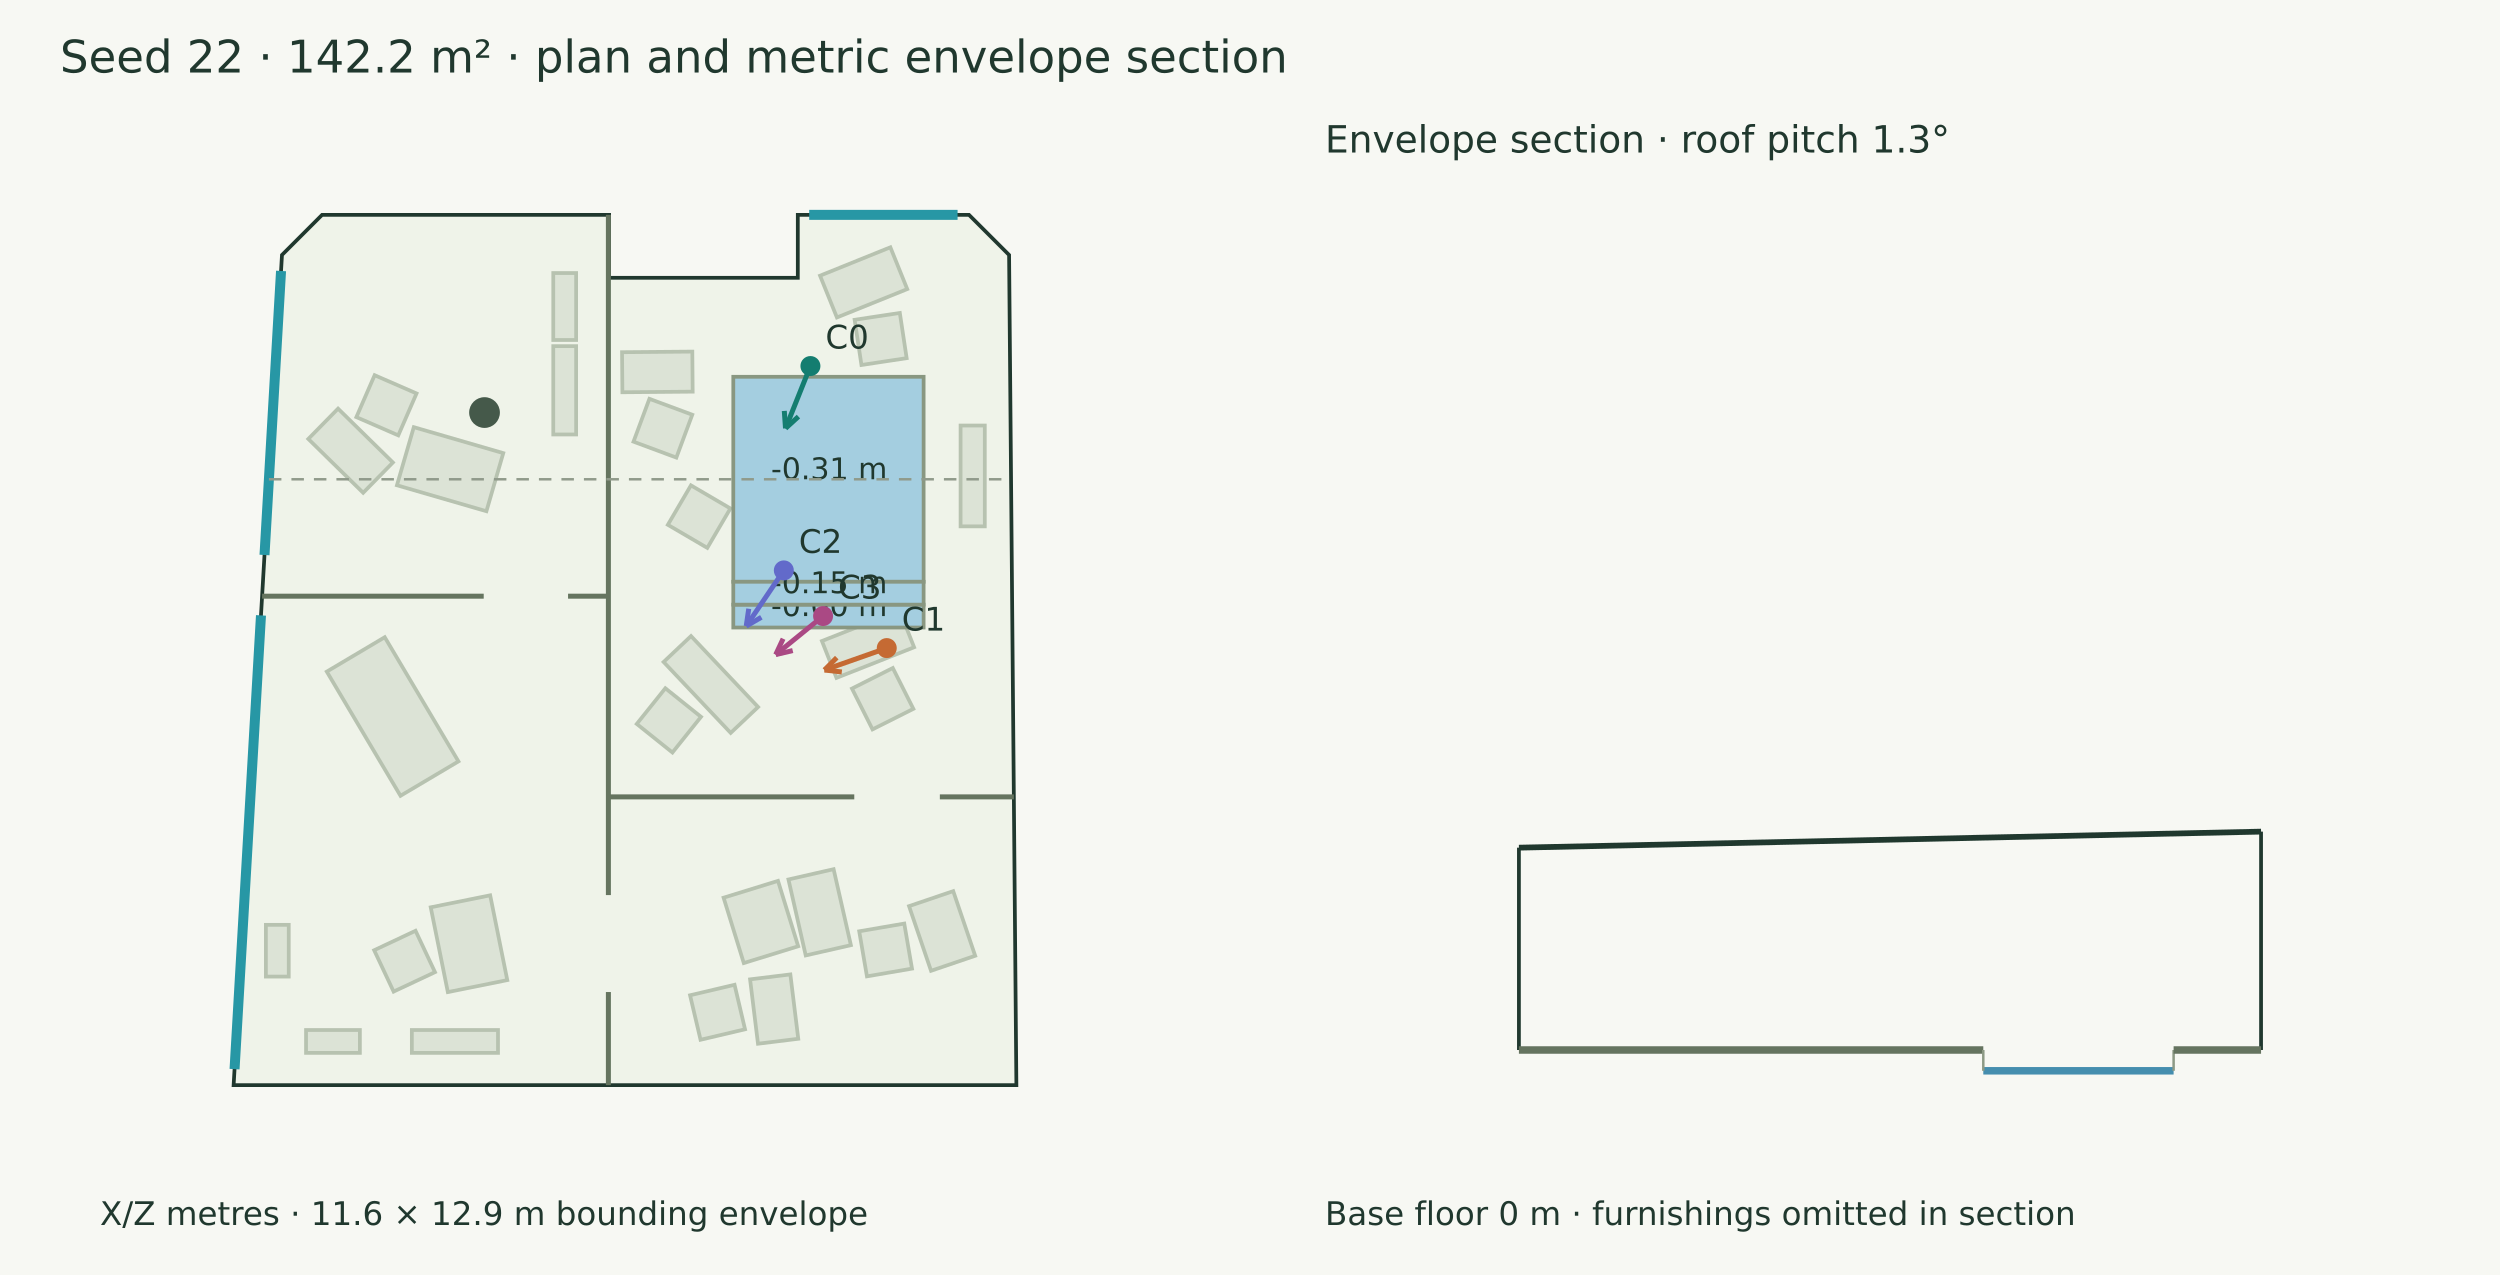
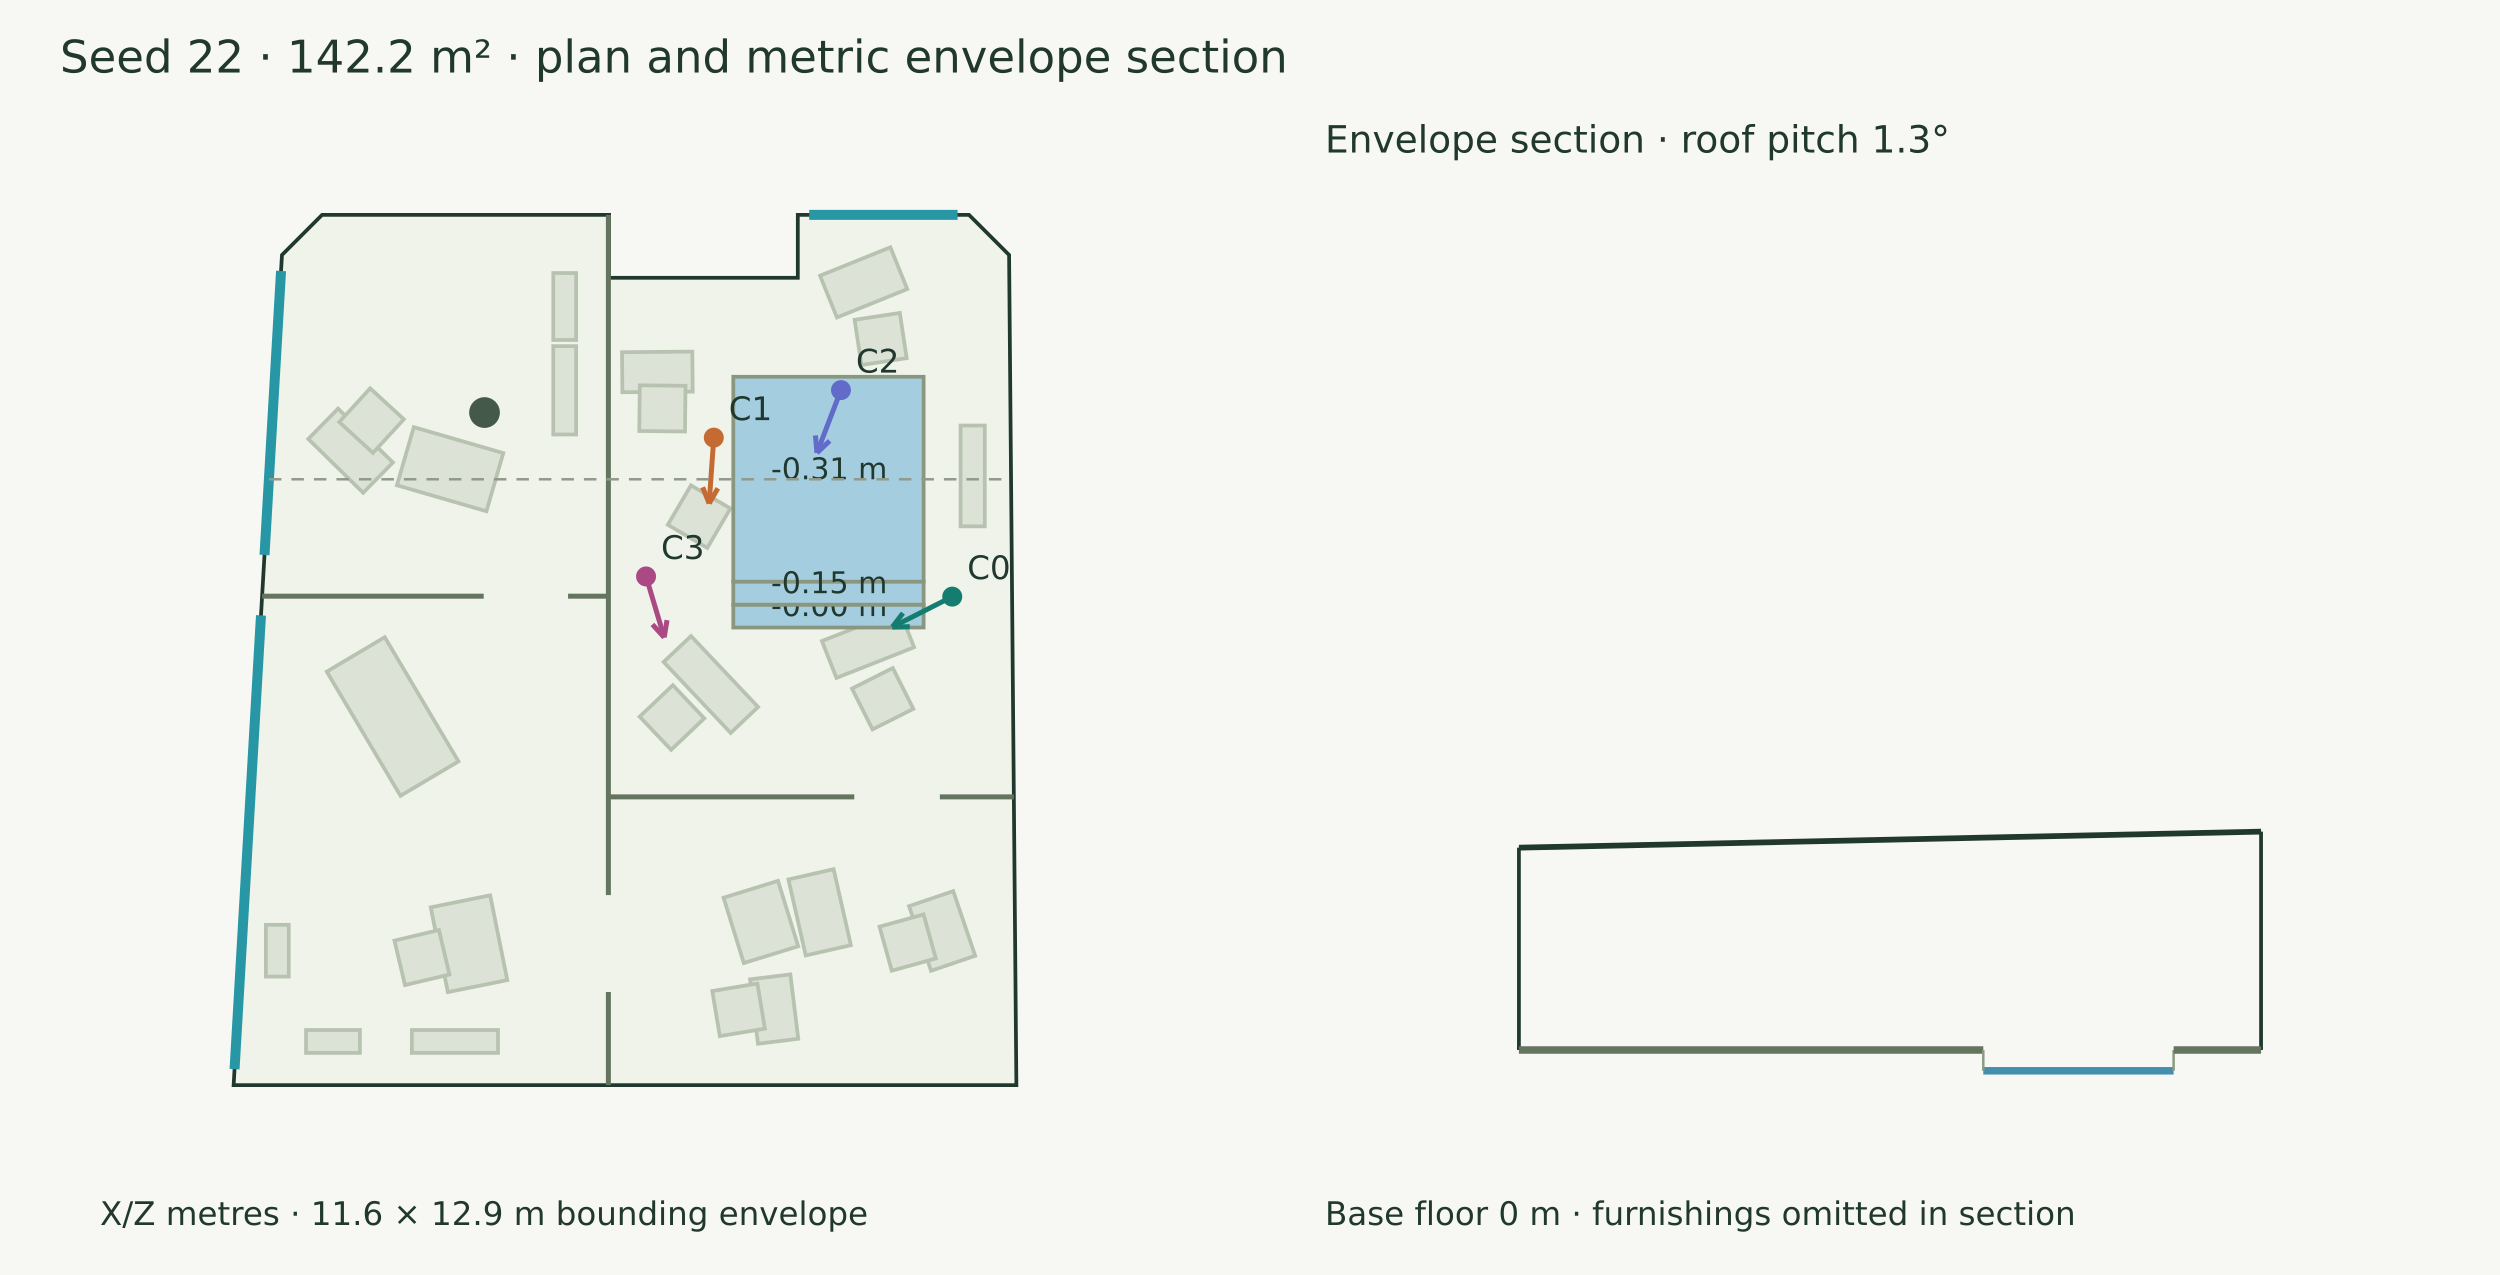
<svg xmlns="http://www.w3.org/2000/svg" width="1000" height="510" viewBox="0 0 1000 510">
  <rect width="100%" height="100%" fill="#f7f8f3" />
  <g font-family="DejaVu Sans" fill="#20382e">
    <text x="24.000" y="29.000" font-size="18">Seed 22 · 142.2 m² · plan and metric envelope section</text>
    <polygon points="128.836,85.944 243.647,85.944 243.647,111.112 319.120,111.112 319.120,85.944 387.589,85.944 403.634,101.989 406.552,434.056 93.448,434.056 112.791,101.989" fill="#eff3e9" stroke="#20382e" stroke-width="1.5" />
    <polygon points="194.565,204.488 158.776,194.110 165.515,170.869 201.305,181.247" fill="#dce3d6" stroke="#b7c2b0" stroke-width="1.5" />
    <polygon points="145.262,197.113 123.321,175.580 135.218,163.457 157.160,184.990" fill="#dce3d6" stroke="#b7c2b0" stroke-width="1.5" />
-     <polygon points="159.313,174.146 142.549,166.847 149.848,150.083 166.612,157.382" fill="#dce3d6" stroke="#b7c2b0" stroke-width="1.5" />
+     <polygon points="149.182,181.173 135.706,168.815 148.064,155.340 161.539,167.697" fill="#dce3d6" stroke="#b7c2b0" stroke-width="1.5" />
    <polygon points="221.308,173.791 221.308,138.459 230.450,138.459 230.450,173.791" fill="#dce3d6" stroke="#b7c2b0" stroke-width="1.5" />
    <polygon points="221.308,135.997 221.308,109.219 230.450,109.219 230.450,135.997" fill="#dce3d6" stroke="#b7c2b0" stroke-width="1.5" />
    <polygon points="303.881,182.355 343.920,187.228 341.612,206.193 301.573,201.320" fill="#dce3d6" stroke="#b7c2b0" stroke-width="1.5" />
    <polygon points="276.377,194.144 292.154,203.385 282.913,219.162 267.136,209.921" fill="#dce3d6" stroke="#b7c2b0" stroke-width="1.5" />
    <polygon points="276.404,254.426 303.234,282.802 292.274,293.165 265.444,264.789" fill="#dce3d6" stroke="#b7c2b0" stroke-width="1.5" />
-     <polygon points="266.133,275.303 280.404,286.733 268.973,301.004 254.703,289.573" fill="#dce3d6" stroke="#b7c2b0" stroke-width="1.5" />
+     <polygon points="269.126,274.076 281.711,287.339 268.448,299.924 255.862,286.661" fill="#dce3d6" stroke="#b7c2b0" stroke-width="1.5" />
    <polygon points="248.815,140.883 276.925,140.638 277.064,156.659 248.954,156.904" fill="#dce3d6" stroke="#b7c2b0" stroke-width="1.5" />
-     <polygon points="259.764,159.530 276.904,165.897 270.538,183.037 253.398,176.670" fill="#dce3d6" stroke="#b7c2b0" stroke-width="1.5" />
+     <polygon points="255.917,154.116 274.200,154.318 273.999,172.601 255.716,172.399" fill="#dce3d6" stroke="#b7c2b0" stroke-width="1.5" />
    <polygon points="328.770,256.403 359.811,244.146 365.637,258.900 334.596,271.158" fill="#dce3d6" stroke="#b7c2b0" stroke-width="1.5" />
    <polygon points="340.786,275.421 357.118,267.201 365.338,283.533 349.006,291.753" fill="#dce3d6" stroke="#b7c2b0" stroke-width="1.5" />
    <polygon points="328.018,110.270 356.144,98.912 362.895,115.631 334.770,126.989" fill="#dce3d6" stroke="#b7c2b0" stroke-width="1.5" />
    <polygon points="341.850,127.913 359.929,125.181 362.661,143.260 344.582,145.992" fill="#dce3d6" stroke="#b7c2b0" stroke-width="1.5" />
    <polygon points="333.438,347.674 340.353,378.062 322.292,382.172 315.378,351.784" fill="#dce3d6" stroke="#b7c2b0" stroke-width="1.5" />
    <polygon points="311.197,352.353 319.274,378.502 297.515,385.223 289.438,359.074" fill="#dce3d6" stroke="#b7c2b0" stroke-width="1.5" />
    <polygon points="381.283,356.448 390.075,382.304 372.411,388.311 363.619,362.454" fill="#dce3d6" stroke="#b7c2b0" stroke-width="1.5" />
-     <polygon points="361.705,369.425 364.801,387.445 346.781,390.541 343.685,372.521" fill="#dce3d6" stroke="#b7c2b0" stroke-width="1.5" />
+     <polygon points="369.428,365.767 374.324,383.383 356.708,388.279 351.812,370.663" fill="#dce3d6" stroke="#b7c2b0" stroke-width="1.5" />
    <polygon points="316.139,389.765 319.305,415.510 303.196,417.491 300.030,391.746" fill="#dce3d6" stroke="#b7c2b0" stroke-width="1.5" />
-     <polygon points="293.820,393.913 298.016,411.709 280.220,415.906 276.024,398.110" fill="#dce3d6" stroke="#b7c2b0" stroke-width="1.5" />
+     <polygon points="302.960,393.416 305.954,411.453 287.917,414.447 284.923,396.410" fill="#dce3d6" stroke="#b7c2b0" stroke-width="1.5" />
    <polygon points="196.064,358.125 202.912,392.036 179.139,396.837 172.290,362.926" fill="#dce3d6" stroke="#b7c2b0" stroke-width="1.5" />
-     <polygon points="166.211,372.307 173.992,388.853 157.446,396.634 149.665,380.088" fill="#dce3d6" stroke="#b7c2b0" stroke-width="1.5" />
+     <polygon points="175.568,372.014 179.794,389.803 162.005,394.030 157.779,376.241" fill="#dce3d6" stroke="#b7c2b0" stroke-width="1.5" />
    <polygon points="160.197,318.316 130.713,268.644 153.894,254.885 183.378,304.557" fill="#dce3d6" stroke="#b7c2b0" stroke-width="1.5" />
    <polygon points="143.948,421.149 122.418,421.149 122.418,412.007 143.948,412.007" fill="#dce3d6" stroke="#b7c2b0" stroke-width="1.5" />
    <polygon points="115.496,369.939 115.496,390.634 106.354,390.634 106.354,369.939" fill="#dce3d6" stroke="#b7c2b0" stroke-width="1.5" />
    <polygon points="199.199,421.149 164.742,421.149 164.742,412.007 199.199,412.007" fill="#dce3d6" stroke="#b7c2b0" stroke-width="1.5" />
    <polygon points="393.915,170.211 393.915,210.544 384.235,210.544 384.235,170.211" fill="#dce3d6" stroke="#b7c2b0" stroke-width="1.5" />
    <polygon points="293.317,150.715 369.445,150.715 369.445,232.710 293.317,232.710" fill="#a4cee0" stroke="#899781" stroke-width="1.5" />
    <text x="308.381" y="191.713" font-size="12">-0.31 m</text>
    <polygon points="293.317,241.860 369.445,241.860 369.445,251.009 293.317,251.009" fill="#a4cee0" stroke="#899781" stroke-width="1.5" />
    <text x="308.381" y="246.434" font-size="12">-0.00 m</text>
    <polygon points="293.317,232.710 369.445,232.710 369.445,241.860 293.317,241.860" fill="#a4cee0" stroke="#899781" stroke-width="1.5" />
    <text x="308.381" y="237.285" font-size="12">-0.15 m</text>
    <circle cx="193.81" cy="165.021" r="6.147" fill="#45594a" />
    <path d="M243.356,85.944 L243.356,358.035" stroke="#65745f" stroke-width="2" fill="none" />
    <path d="M243.356,396.812 L243.356,434.056" stroke="#65745f" stroke-width="2" fill="none" />
    <path d="M243.356,318.751 L341.713,318.751" stroke="#65745f" stroke-width="2" fill="none" />
    <path d="M375.941,318.751 L405.539,318.751" stroke="#65745f" stroke-width="2" fill="none" />
    <path d="M104.841,238.474 L193.486,238.474" stroke="#65745f" stroke-width="2" fill="none" />
    <path d="M227.223,238.474 L243.356,238.474" stroke="#65745f" stroke-width="2" fill="none" />
    <path d="M323.681,85.944 L383.029,85.944" stroke="#2797a5" stroke-width="4" fill="none" />
    <path d="M93.820,427.658 L104.393,246.158" stroke="#2797a5" stroke-width="4" fill="none" />
    <path d="M105.800,221.999 L112.419,108.386" stroke="#2797a5" stroke-width="4" fill="none" />
-     <path d="M324.171,146.418 L314.206,171.350" stroke="#147d70" stroke-width="2" fill="none" />
-     <path d="M314.206,171.350 L313.718,164.367" stroke="#147d70" stroke-width="2" fill="none" />
-     <path d="M314.206,171.350 L319.373,166.627" stroke="#147d70" stroke-width="2" fill="none" />
-     <circle cx="324.171" cy="146.418" r="4" fill="#147d70" />
-     <text x="330.171" y="139.418" font-size="13">C0</text>
-     <path d="M354.702,259.233 L329.769,268.004" stroke="#c56a33" stroke-width="2" fill="none" />
-     <path d="M329.769,268.004 L334.705,263.040" stroke="#c56a33" stroke-width="2" fill="none" />
-     <path d="M329.769,268.004 L336.726,268.784" stroke="#c56a33" stroke-width="2" fill="none" />
-     <circle cx="354.702" cy="259.233" r="4" fill="#c56a33" />
-     <text x="360.702" y="252.233" font-size="13">C1</text>
-     <path d="M313.531,228.163 L298.492,250.427" stroke="#626aca" stroke-width="2" fill="none" />
-     <path d="M298.492,250.427 L299.497,243.500" stroke="#626aca" stroke-width="2" fill="none" />
-     <path d="M298.492,250.427 L304.543,246.908" stroke="#626aca" stroke-width="2" fill="none" />
-     <circle cx="313.531" cy="228.163" r="4" fill="#626aca" />
-     <text x="319.531" y="221.163" font-size="13">C2</text>
-     <path d="M329.227,246.423 L310.280,261.839" stroke="#aa4984" stroke-width="2" fill="none" />
-     <path d="M310.280,261.839 L313.247,255.499" stroke="#aa4984" stroke-width="2" fill="none" />
-     <path d="M310.280,261.839 L317.090,260.223" stroke="#aa4984" stroke-width="2" fill="none" />
-     <circle cx="329.227" cy="246.423" r="4" fill="#aa4984" />
-     <text x="335.227" y="239.423" font-size="13">C3</text>
+     <path d="M380.902,238.649 L356.932,250.811" stroke="#147d70" stroke-width="2" fill="none" />
+     <path d="M356.932,250.811 L361.175,245.244" stroke="#147d70" stroke-width="2" fill="none" />
+     <path d="M356.932,250.811 L363.930,250.674" stroke="#147d70" stroke-width="2" fill="none" />
+     <circle cx="380.902" cy="238.649" r="4" fill="#147d70" />
+     <text x="386.902" y="231.649" font-size="13">C0</text>
+     <path d="M285.515,175.053 L283.653,201.396" stroke="#c56a33" stroke-width="2" fill="none" />
+     <path d="M283.653,201.396 L281.060,194.894" stroke="#c56a33" stroke-width="2" fill="none" />
+     <path d="M283.653,201.396 L287.135,195.323" stroke="#c56a33" stroke-width="2" fill="none" />
+     <circle cx="285.515" cy="175.053" r="4" fill="#c56a33" />
+     <text x="291.515" y="168.053" font-size="13">C1</text>
+     <path d="M336.384,156.038 L326.768,181.144" stroke="#626aca" stroke-width="2" fill="none" />
+     <path d="M326.768,181.144 L326.179,174.169" stroke="#626aca" stroke-width="2" fill="none" />
+     <path d="M326.768,181.144 L331.866,176.347" stroke="#626aca" stroke-width="2" fill="none" />
+     <circle cx="336.384" cy="156.038" r="4" fill="#626aca" />
+     <text x="342.384" y="149.038" font-size="13">C2</text>
+     <path d="M258.424,230.582 L265.677,254.958" stroke="#aa4984" stroke-width="2" fill="none" />
+     <path d="M265.677,254.958 L260.961,249.785" stroke="#aa4984" stroke-width="2" fill="none" />
+     <path d="M265.677,254.958 L266.798,248.048" stroke="#aa4984" stroke-width="2" fill="none" />
+     <circle cx="258.424" cy="230.582" r="4" fill="#aa4984" />
+     <text x="264.424" y="223.582" font-size="13">C3</text>
    <text x="40.000" y="490.000" font-size="13">X/Z metres · 11.6 × 12.9 m bounding envelope</text>
    <path d="M107.565,191.713 L404.422,191.713" stroke="#909a8b" stroke-width="1" stroke-dasharray="5 4" fill="none" />
    <path d="M607.565,339.065 L904.422,332.648" stroke="#20382e" stroke-width="2.3" fill="none" />
    <path d="M607.565,420.000 L607.565,339.065" stroke="#20382e" stroke-width="1.5" fill="none" />
    <path d="M904.422,420.000 L904.422,332.648" stroke="#20382e" stroke-width="1.5" fill="none" />
    <path d="M607.565,420.000 L793.317,420.000" stroke="#65745f" stroke-width="3" fill="none" />
    <path d="M607.565,420.000 L607.565,420.000" stroke="#8d9a85" stroke-width="1" fill="none" />
    <path d="M793.317,420.000 L793.317,420.000" stroke="#8d9a85" stroke-width="1" fill="none" />
    <path d="M793.317,428.317 L869.445,428.317" stroke="#458eae" stroke-width="3" fill="none" />
    <path d="M793.317,420.000 L793.317,428.317" stroke="#8d9a85" stroke-width="1" fill="none" />
    <path d="M869.445,420.000 L869.445,428.317" stroke="#8d9a85" stroke-width="1" fill="none" />
    <path d="M869.445,420.000 L904.422,420.000" stroke="#65745f" stroke-width="3" fill="none" />
    <path d="M869.445,420.000 L869.445,420.000" stroke="#8d9a85" stroke-width="1" fill="none" />
    <path d="M904.422,420.000 L904.422,420.000" stroke="#8d9a85" stroke-width="1" fill="none" />
    <text x="530.000" y="61.000" font-size="15">Envelope section · roof pitch 1.3°</text>
    <text x="530.000" y="490.000" font-size="13">Base floor 0 m · furnishings omitted in section</text>
  </g>
</svg>
